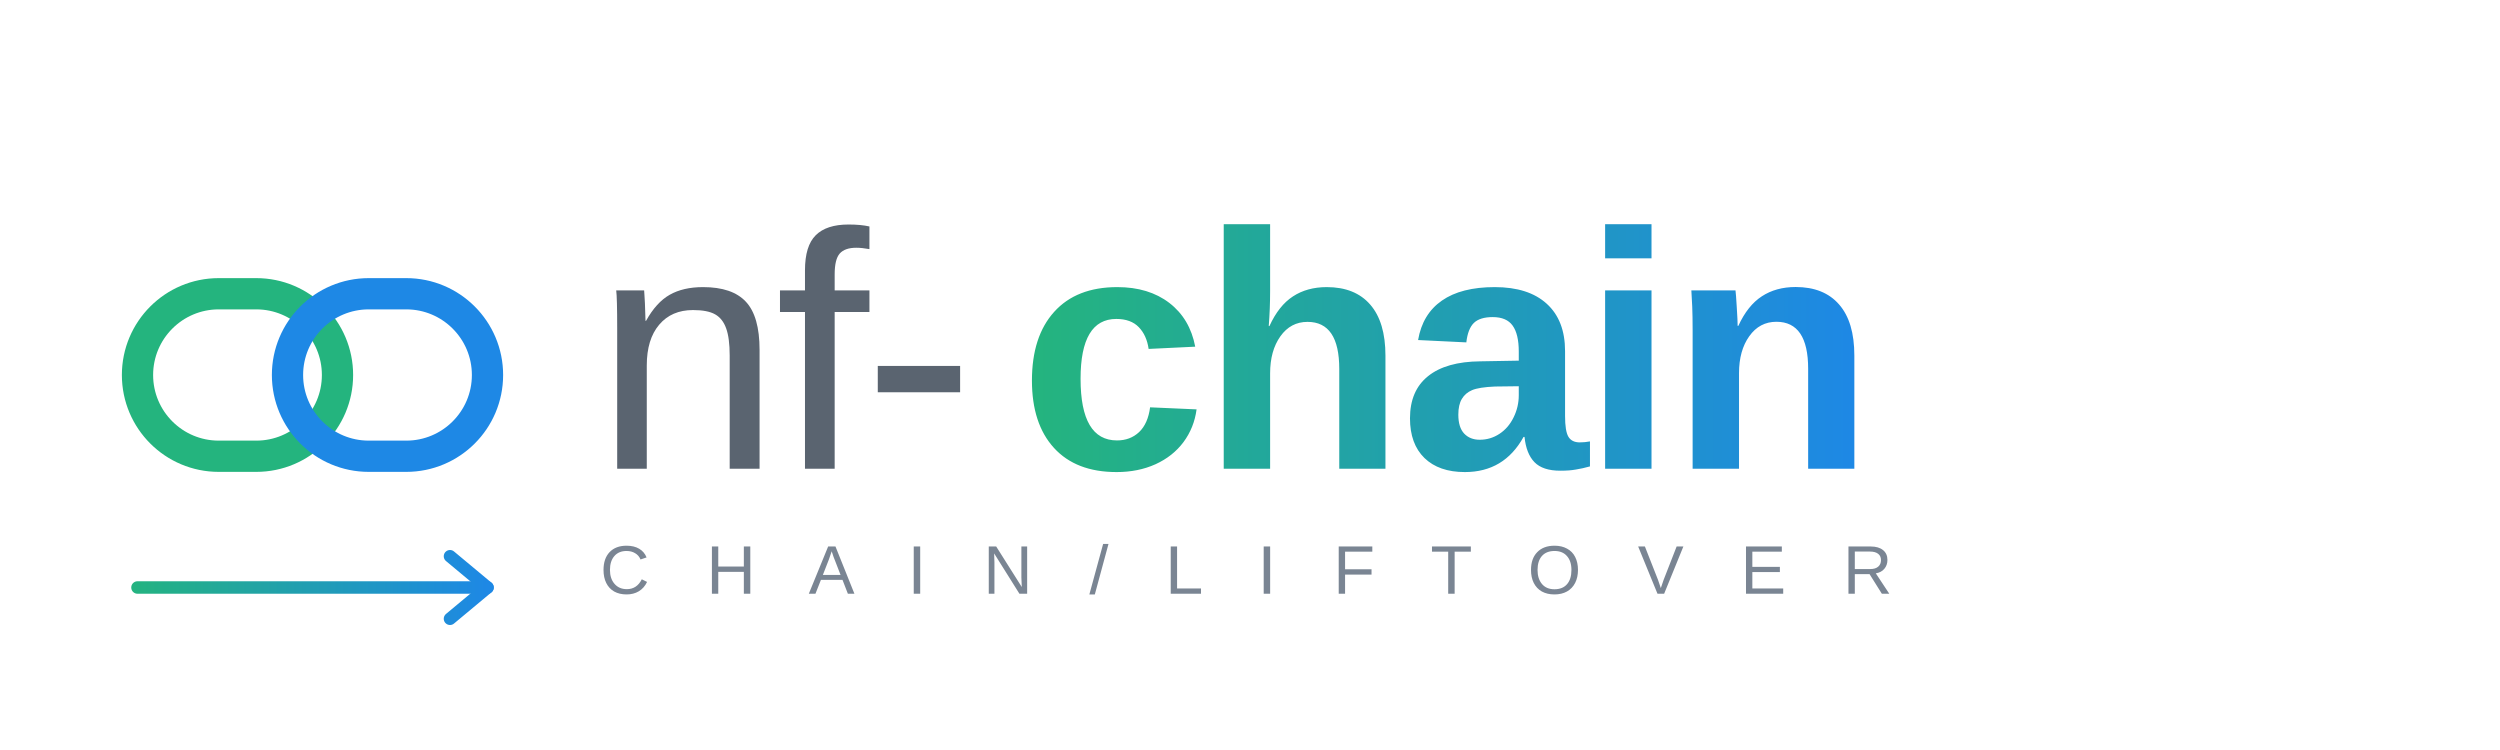
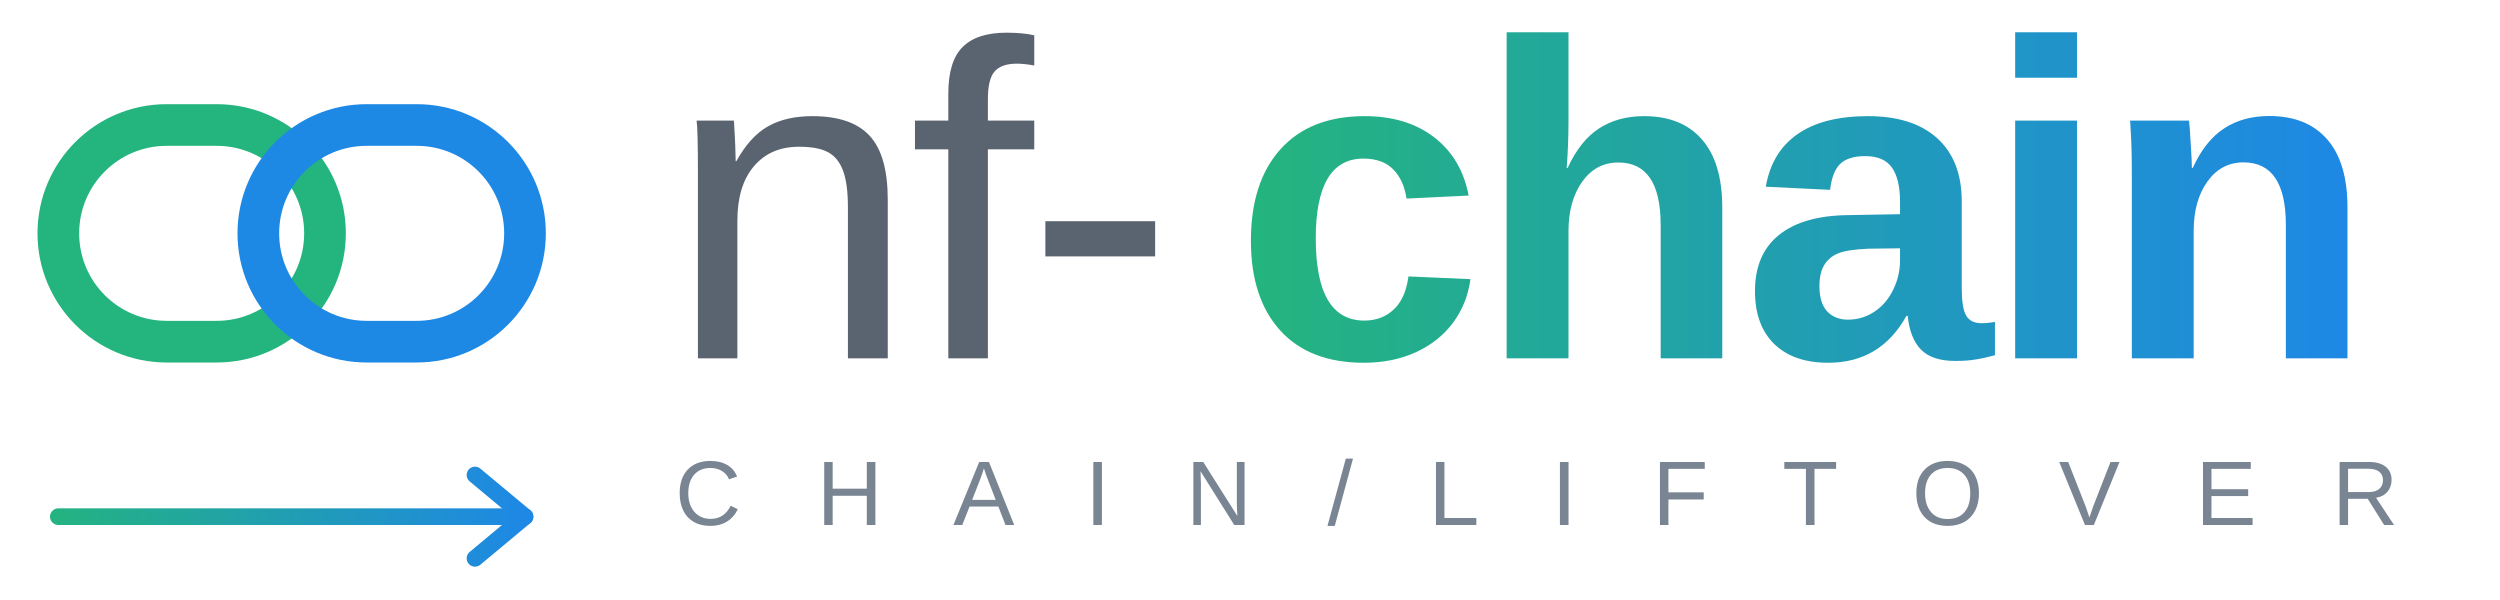
- <svg xmlns="http://www.w3.org/2000/svg" viewBox="0 0 400 120" font-family="'Helvetica Neue', Arial, sans-serif">
+ <svg xmlns="http://www.w3.org/2000/svg" viewBox="15 32 300 72" font-family="'Helvetica Neue', Arial, sans-serif">
  <defs>
    <linearGradient id="textGrad" x1="0%" y1="0%" x2="100%" y2="0%">
      <stop offset="0%" stop-color="#24B47E" />
      <stop offset="100%" stop-color="#1E88E5" />
    </linearGradient>
    <linearGradient id="arrowGrad" x1="20" y1="0" x2="78" y2="0" gradientUnits="userSpaceOnUse">
      <stop offset="0%" stop-color="#24B47E" />
      <stop offset="100%" stop-color="#1E88E5" />
    </linearGradient>
  </defs>
  <g transform="translate(20, 35)" fill="none" stroke-width="5" stroke-linecap="round">
    <rect x="2" y="12" width="32" height="26" rx="13" ry="13" stroke="#24B47E" />
    <rect x="26" y="12" width="32" height="26" rx="13" ry="13" stroke="#1E88E5" />
  </g>
  <g transform="translate(95, 75)">
    <text x="0" y="0" font-size="54" font-weight="300" fill="#5A6470" letter-spacing="-1">nf-</text>
    <text x="68" y="0" font-size="54" font-weight="700" fill="url(#textGrad)" letter-spacing="-1">chain</text>
  </g>
  <g transform="translate(96, 95)" fill="#7A8593" font-size="11" font-weight="500" letter-spacing="3">
    <text>C H A I N / L I F T O V E R</text>
  </g>
  <g stroke="url(#arrowGrad)" stroke-width="2" fill="none" stroke-linecap="round" stroke-linejoin="round">
    <path d="M 22 94 L 78 94" />
    <path d="M 72 89 L 78 94 L 72 99" />
  </g>
</svg>
